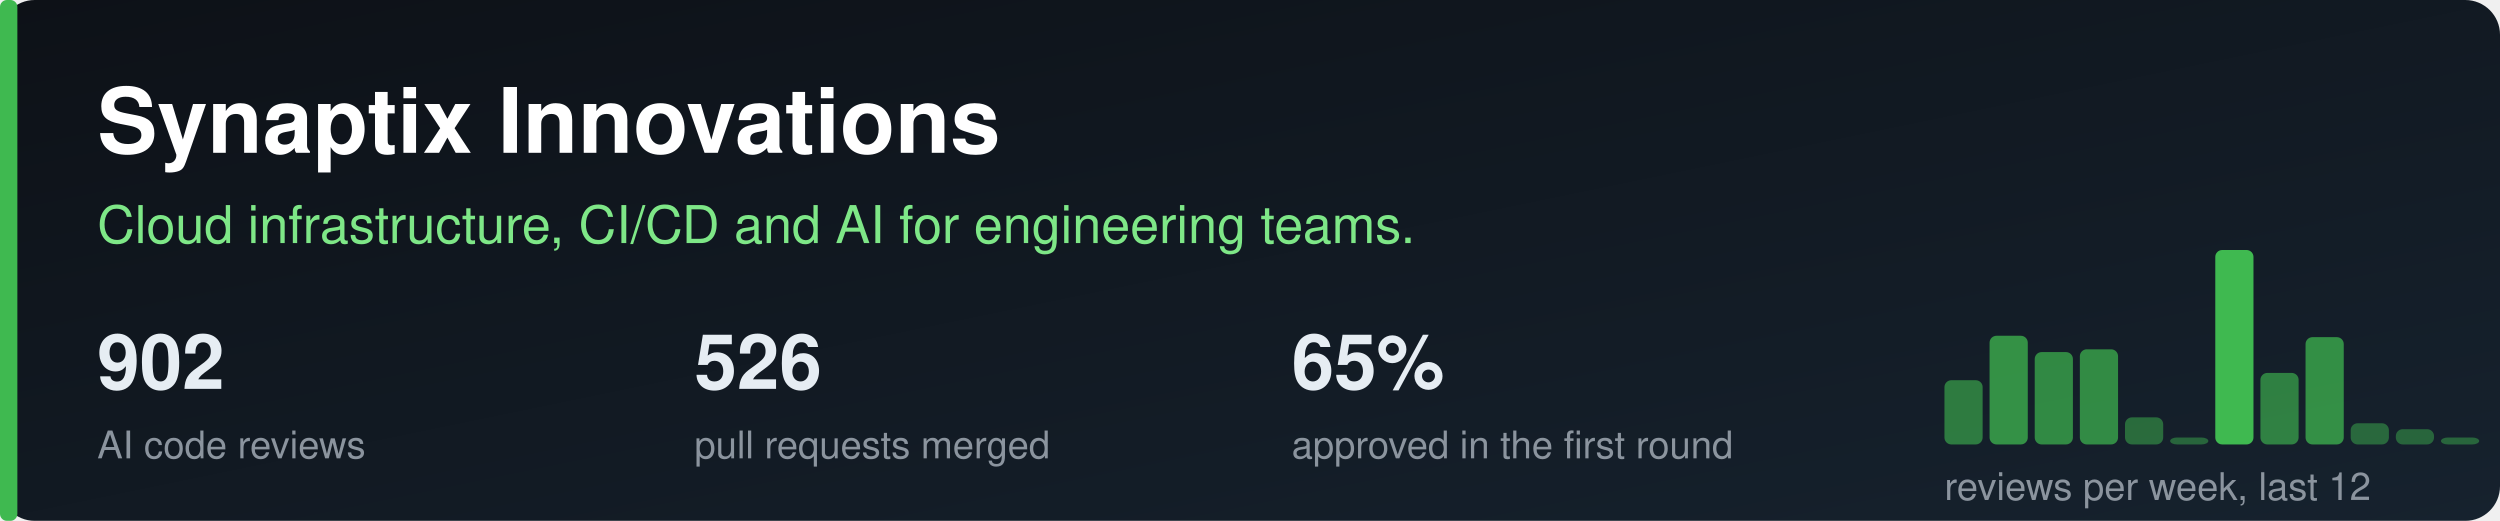
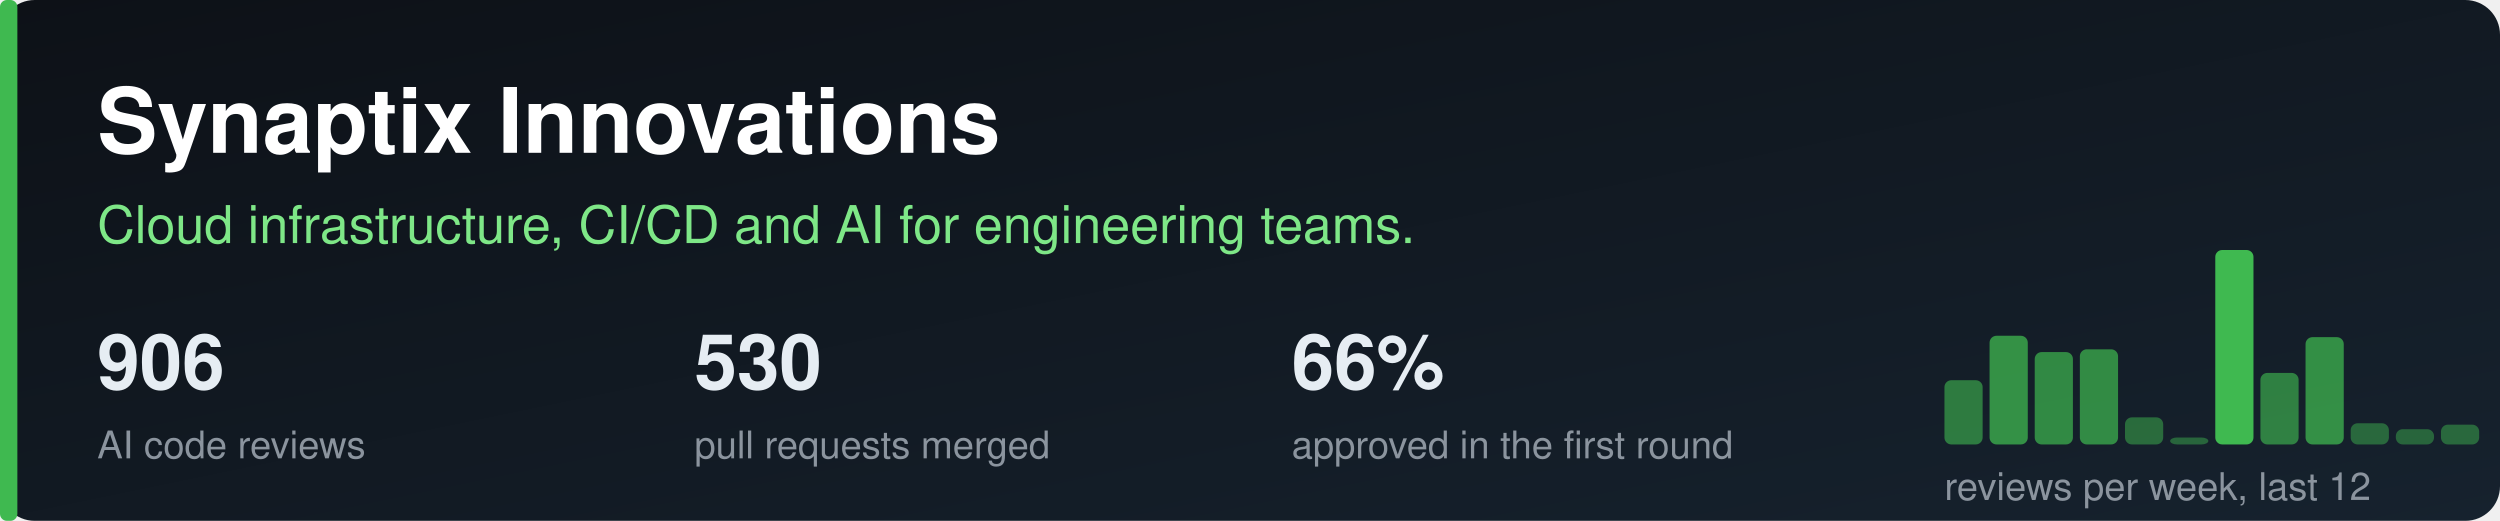
<svg xmlns="http://www.w3.org/2000/svg" width="720" height="150" viewBox="0 0 720 150" role="img" aria-label="Synaptix Innovations">
  <defs>
    <linearGradient id="g" x1="0" y1="0" x2="1" y2="1">
      <stop offset="0" stop-color="#0d1117" />
      <stop offset="1" stop-color="#16222e" />
    </linearGradient>
  </defs>
  <style>text{font-family:-apple-system,Segoe UI,Helvetica,Arial,sans-serif}.n{font-size:22px;font-weight:600;fill:#e6edf3}.l{font-size:11px;fill:#8b949e}</style>
  <rect width="720" height="150" rx="10" fill="url(#g)" />
  <rect x="0" y="0" width="5" height="150" rx="2" fill="#3fb950" />
  <text x="28" y="44" font-size="26" font-weight="700" fill="#ffffff">Synaptix Innovations</text>
  <text x="28" y="70" font-size="15" fill="#7ee787">Cloud infrastructure, CI/CD and AI for engineering teams.</text>
-   <text class="n" x="28" y="112">902</text>
+   <text class="n" x="28" y="112">906</text>
  <text class="l" x="28" y="132">AI code reviews</text>
-   <text class="n" x="200" y="112">526</text>
+   <text class="n" x="200" y="112">530</text>
  <text class="l" x="200" y="132">pull requests merged</text>
-   <text class="n" x="372" y="112">65%</text>
+   <text class="n" x="372" y="112">66%</text>
  <text class="l" x="372" y="132">approved in the first round</text>
  <rect x="560" y="109.5" width="11" height="18.5" rx="2" fill="#3fb950" opacity="0.60" />
  <rect x="573" y="96.7" width="11" height="31.3" rx="2" fill="#3fb950" opacity="0.74" />
  <rect x="586" y="101.4" width="11" height="26.6" rx="2" fill="#3fb950" opacity="0.69" />
  <rect x="599" y="100.6" width="11" height="27.4" rx="2" fill="#3fb950" opacity="0.70" />
  <rect x="612" y="120.2" width="11" height="7.8" rx="2" fill="#3fb950" opacity="0.49" />
  <rect x="625" y="126.0" width="11" height="2.0" rx="2" fill="#3fb950" opacity="0.45" />
  <rect x="638" y="72.0" width="11" height="56.0" rx="2" fill="#3fb950" opacity="1.00" />
  <rect x="651" y="107.4" width="11" height="20.6" rx="2" fill="#3fb950" opacity="0.63" />
  <rect x="664" y="97.1" width="11" height="30.9" rx="2" fill="#3fb950" opacity="0.73" />
  <rect x="677" y="121.9" width="11" height="6.1" rx="2" fill="#3fb950" opacity="0.47" />
  <rect x="690" y="123.6" width="11" height="4.4" rx="2" fill="#3fb950" opacity="0.45" />
-   <rect x="703" y="126.0" width="11" height="2.0" rx="2" fill="#3fb950" opacity="0.45" />
+   <rect x="703" y="122.3" width="11" height="5.7" rx="2" fill="#3fb950" opacity="0.47" />
  <text class="l" x="560" y="144">reviews per week, last 12</text>
</svg>
